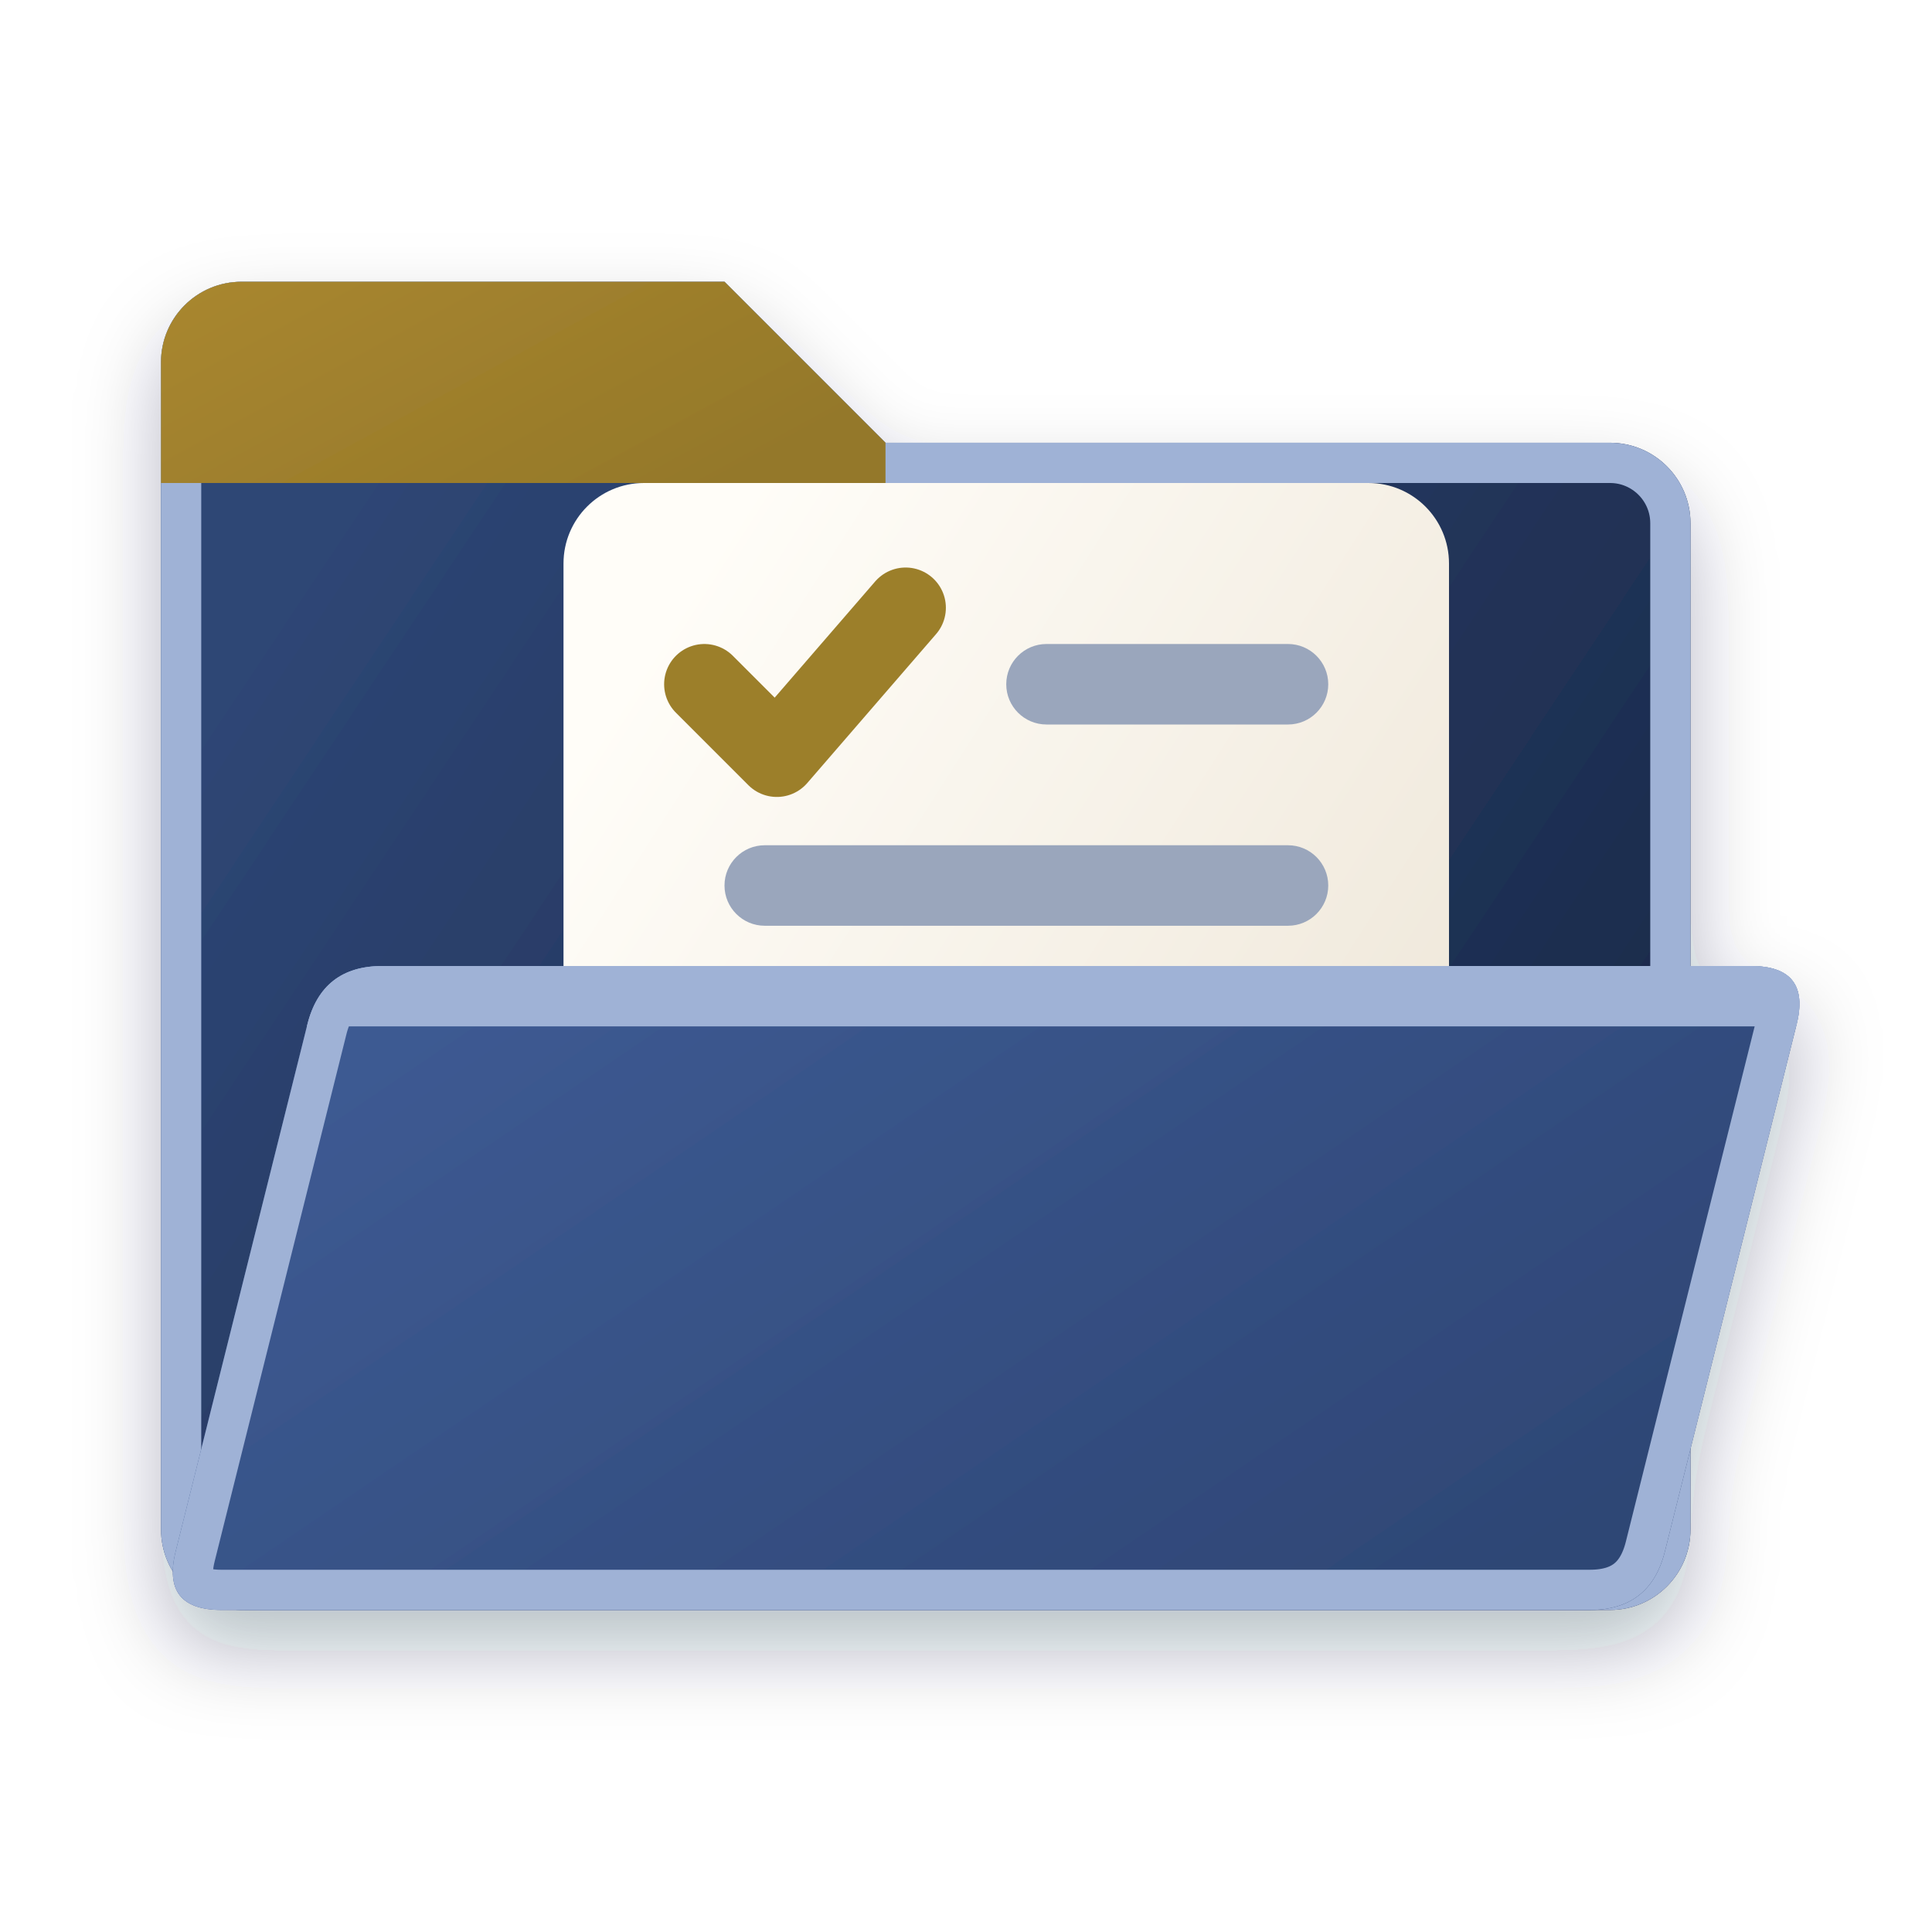
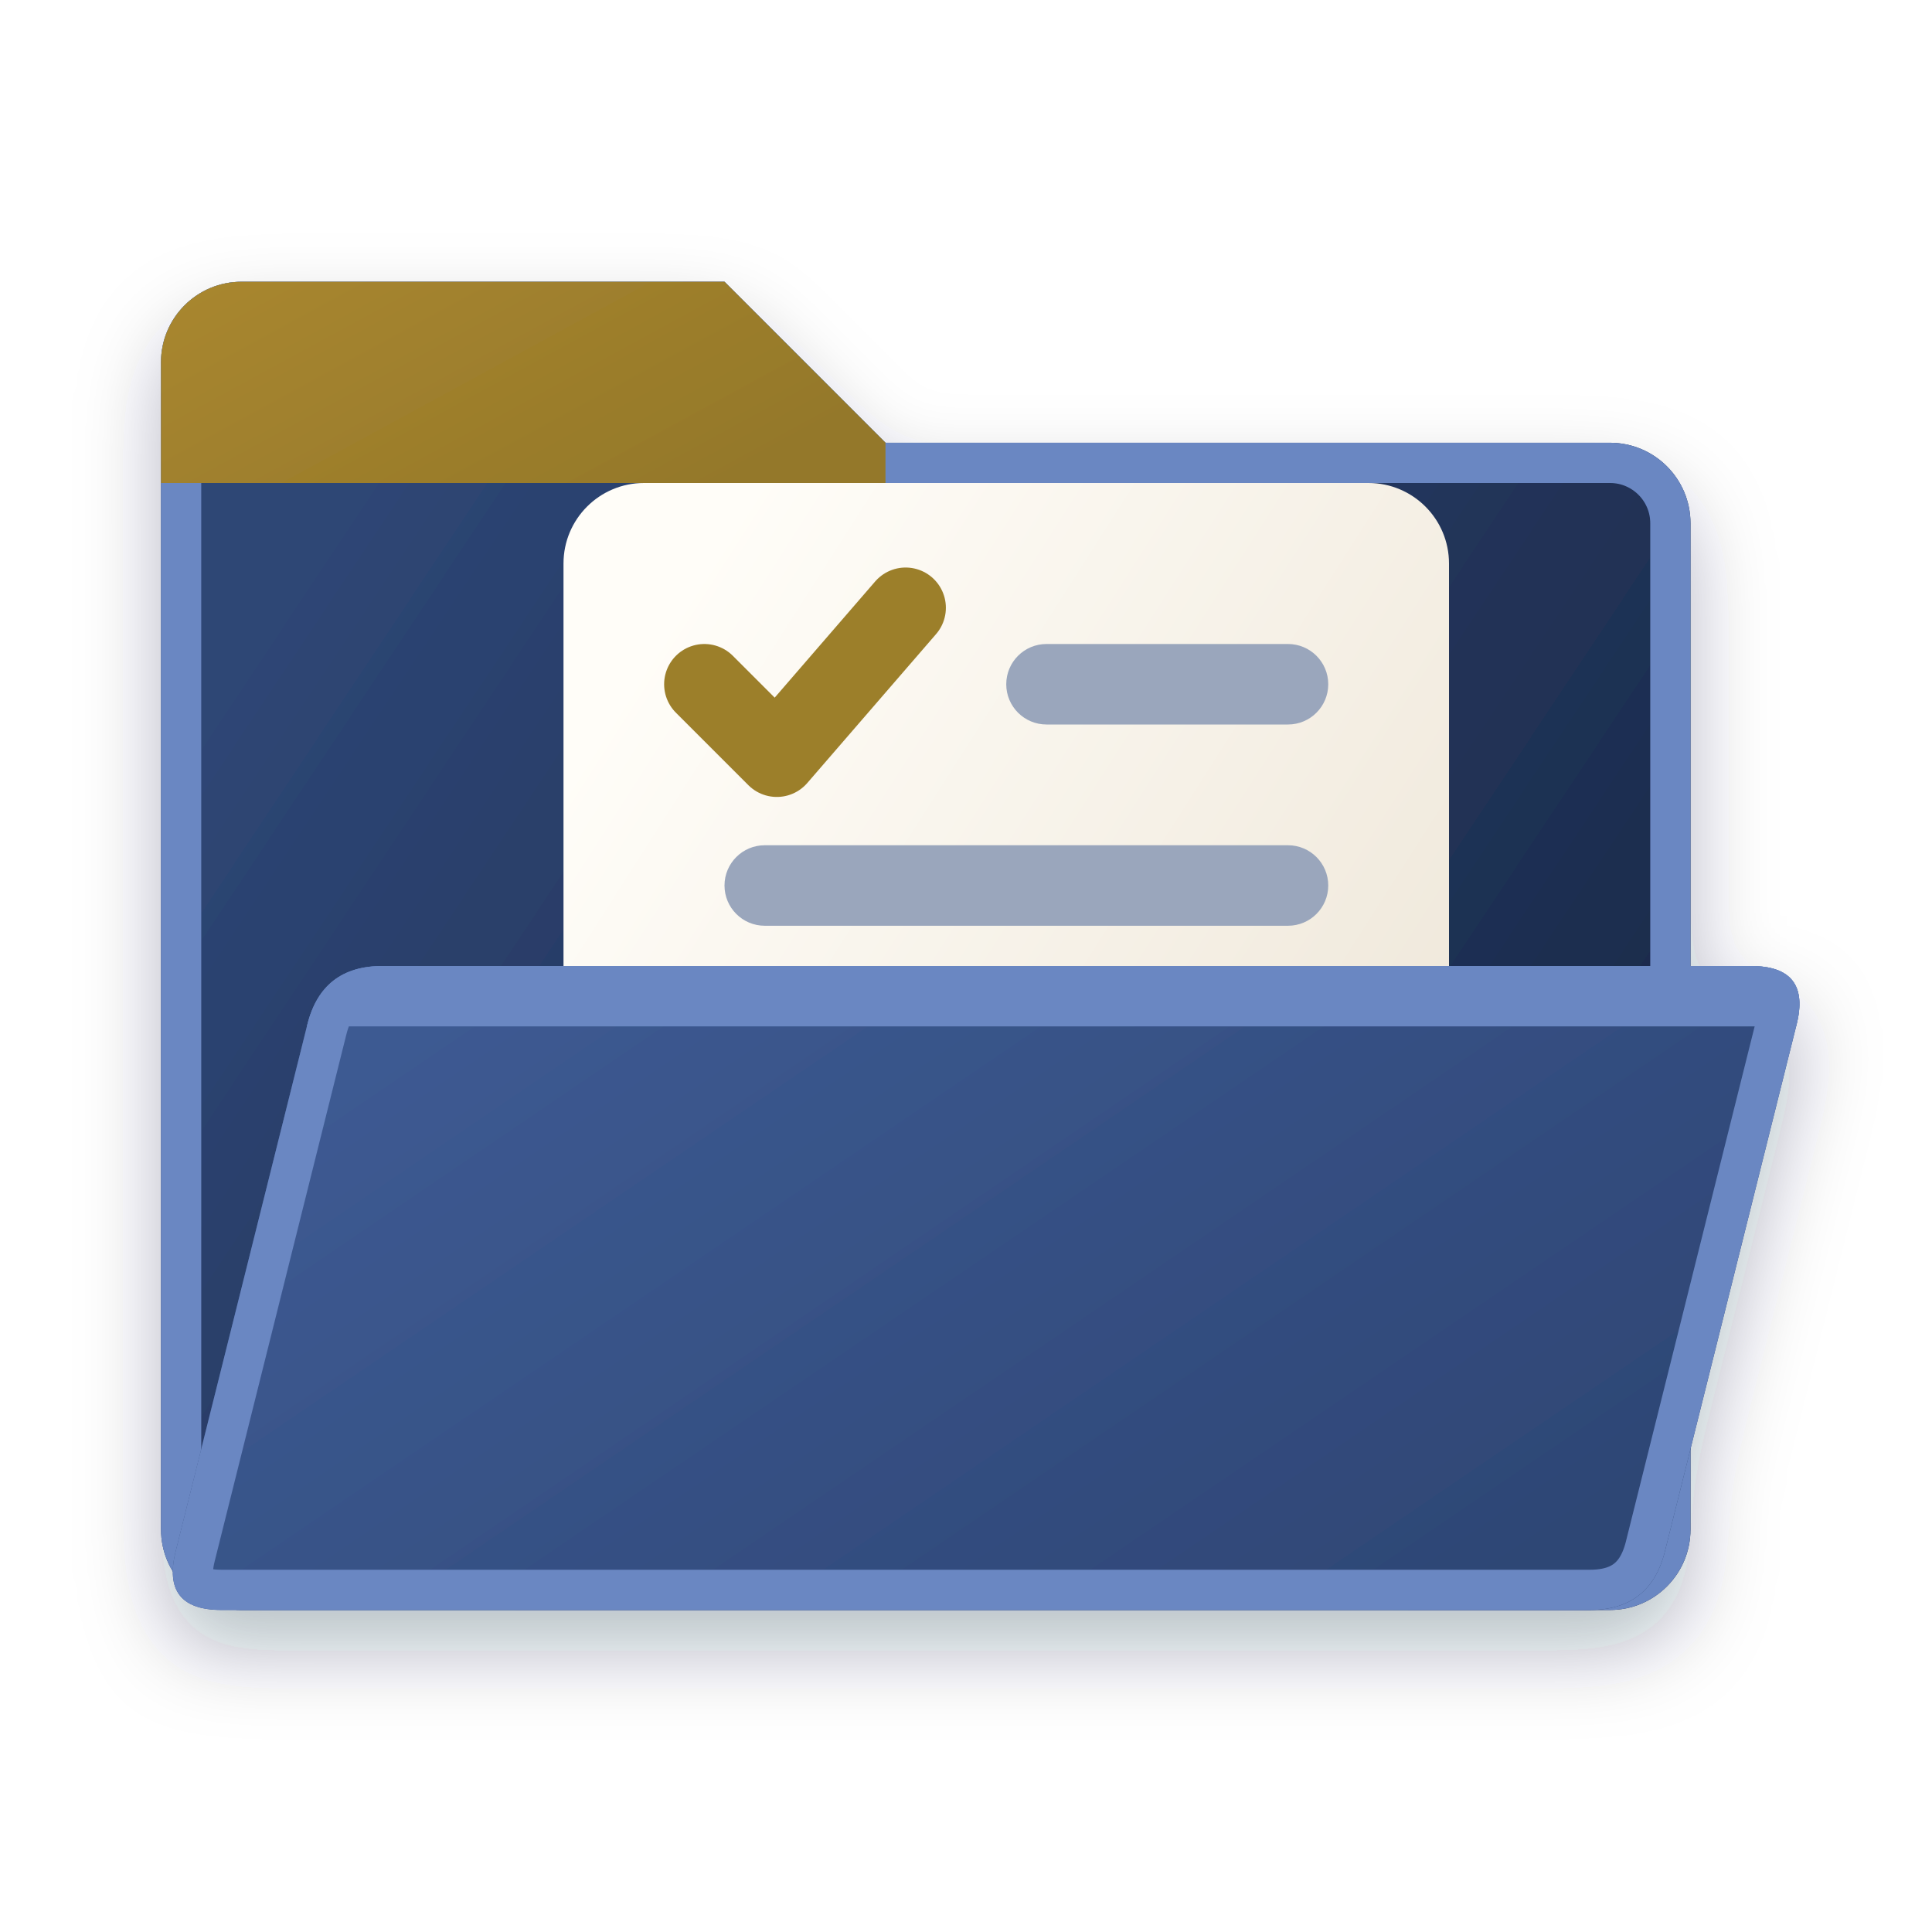
<svg xmlns="http://www.w3.org/2000/svg" viewBox="0 0 48 48" width="256" height="256">
  <defs>
    <linearGradient id="mb" x1="0.067" y1="0.25" x2="0.933" y2="0.75">
      <stop offset="0" stop-color="#2E4675" />
      <stop offset="1" stop-color="#1B2A4A" />
    </linearGradient>
    <linearGradient id="mf" x1="0.067" y1="0.25" x2="0.933" y2="0.75">
      <stop offset="0" stop-color="#3D5A92" />
      <stop offset="1" stop-color="#2E4675" />
    </linearGradient>
    <linearGradient id="mt" x1="0.067" y1="0.25" x2="0.933" y2="0.75">
      <stop offset="0" stop-color="#A8862F" />
      <stop offset="1" stop-color="#94782A" />
    </linearGradient>
    <linearGradient id="ms" x1="0.067" y1="0.25" x2="0.933" y2="0.75">
      <stop offset="0" stop-color="#FFFDF8" />
      <stop offset="1" stop-color="#F0E9DC" />
    </linearGradient>
    <filter id="msh" x="-20%" y="-20%" width="140%" height="150%">
      <feDropShadow dx="0" dy="1" stdDeviation="1" flood-color="#0A1F3D" flood-opacity="0.28" />
    </filter>
    <clipPath id="mcb">
      <path d="M4 9a2 2 0 0 1 2 -2H18L22 11H40a2 2 0 0 1 2 2V38a2 2 0 0 1 -2 2H6a2 2 0 0 1 -2 -2Z" />
    </clipPath>
    <clipPath id="mcf">
      <path d="M7.636 25.455Q8 24 9.5 24L43.5 24Q45 24 44.636 25.455L41.364 38.545Q41 40 39.5 40L5.5 40Q4 40 4.364 38.545Z" />
    </clipPath>
  </defs>
  <g filter="url(#msh)">
    <path d="M4 9a2 2 0 0 1 2 -2H18L22 11H40a2 2 0 0 1 2 2V38a2 2 0 0 1 -2 2H6a2 2 0 0 1 -2 -2Z" fill="url(#mb)" />
-     <path d="M4 9a2 2 0 0 1 2 -2H18L22 11H40a2 2 0 0 1 2 2V38a2 2 0 0 1 -2 2H6a2 2 0 0 1 -2 -2Z" fill="none" stroke="#9FB2D6" stroke-width="2" clip-path="url(#mcb)" />
+     <path d="M4 9a2 2 0 0 1 2 -2H18L22 11H40a2 2 0 0 1 2 2V38a2 2 0 0 1 -2 2H6a2 2 0 0 1 -2 -2Z" fill="none" stroke="#6A87C2" stroke-width="2" clip-path="url(#mcb)" />
    <path d="M3 6H18L22 11V12H3Z" fill="url(#mt)" clip-path="url(#mcb)" />
    <rect x="14" y="12" width="22" height="20" rx="2" fill="url(#ms)" />
    <path d="M17.5 17L19.3 18.8L22.5 15.1" fill="none" stroke="#9C7F2C" stroke-width="2" stroke-linecap="round" stroke-linejoin="round" />
    <rect x="25" y="16" width="8" height="2" rx="1" fill="#9AA6BC" />
    <rect x="18" y="21" width="15" height="2" rx="1" fill="#9AA6BC" />
    <path d="M7.636 25.455Q8 24 9.5 24L43.5 24Q45 24 44.636 25.455L41.364 38.545Q41 40 39.5 40L5.5 40Q4 40 4.364 38.545Z" fill="url(#mf)" />
-     <path d="M7.636 25.455Q8 24 9.5 24L43.5 24Q45 24 44.636 25.455L41.364 38.545Q41 40 39.5 40L5.5 40Q4 40 4.364 38.545Z" fill="none" stroke="#9FB2D6" stroke-width="2" clip-path="url(#mcf)" />
-     <rect x="4" y="24" width="41" height="1.5" fill="#9FB2D6" clip-path="url(#mcf)" />
+     <path d="M7.636 25.455Q8 24 9.5 24L43.5 24Q45 24 44.636 25.455L41.364 38.545Q41 40 39.5 40L5.5 40Q4 40 4.364 38.545Z" fill="none" stroke="#6A87C2" stroke-width="2" clip-path="url(#mcf)" />
+     <rect x="4" y="24" width="41" height="1.5" fill="#6A87C2" clip-path="url(#mcf)" />
  </g>
</svg>
